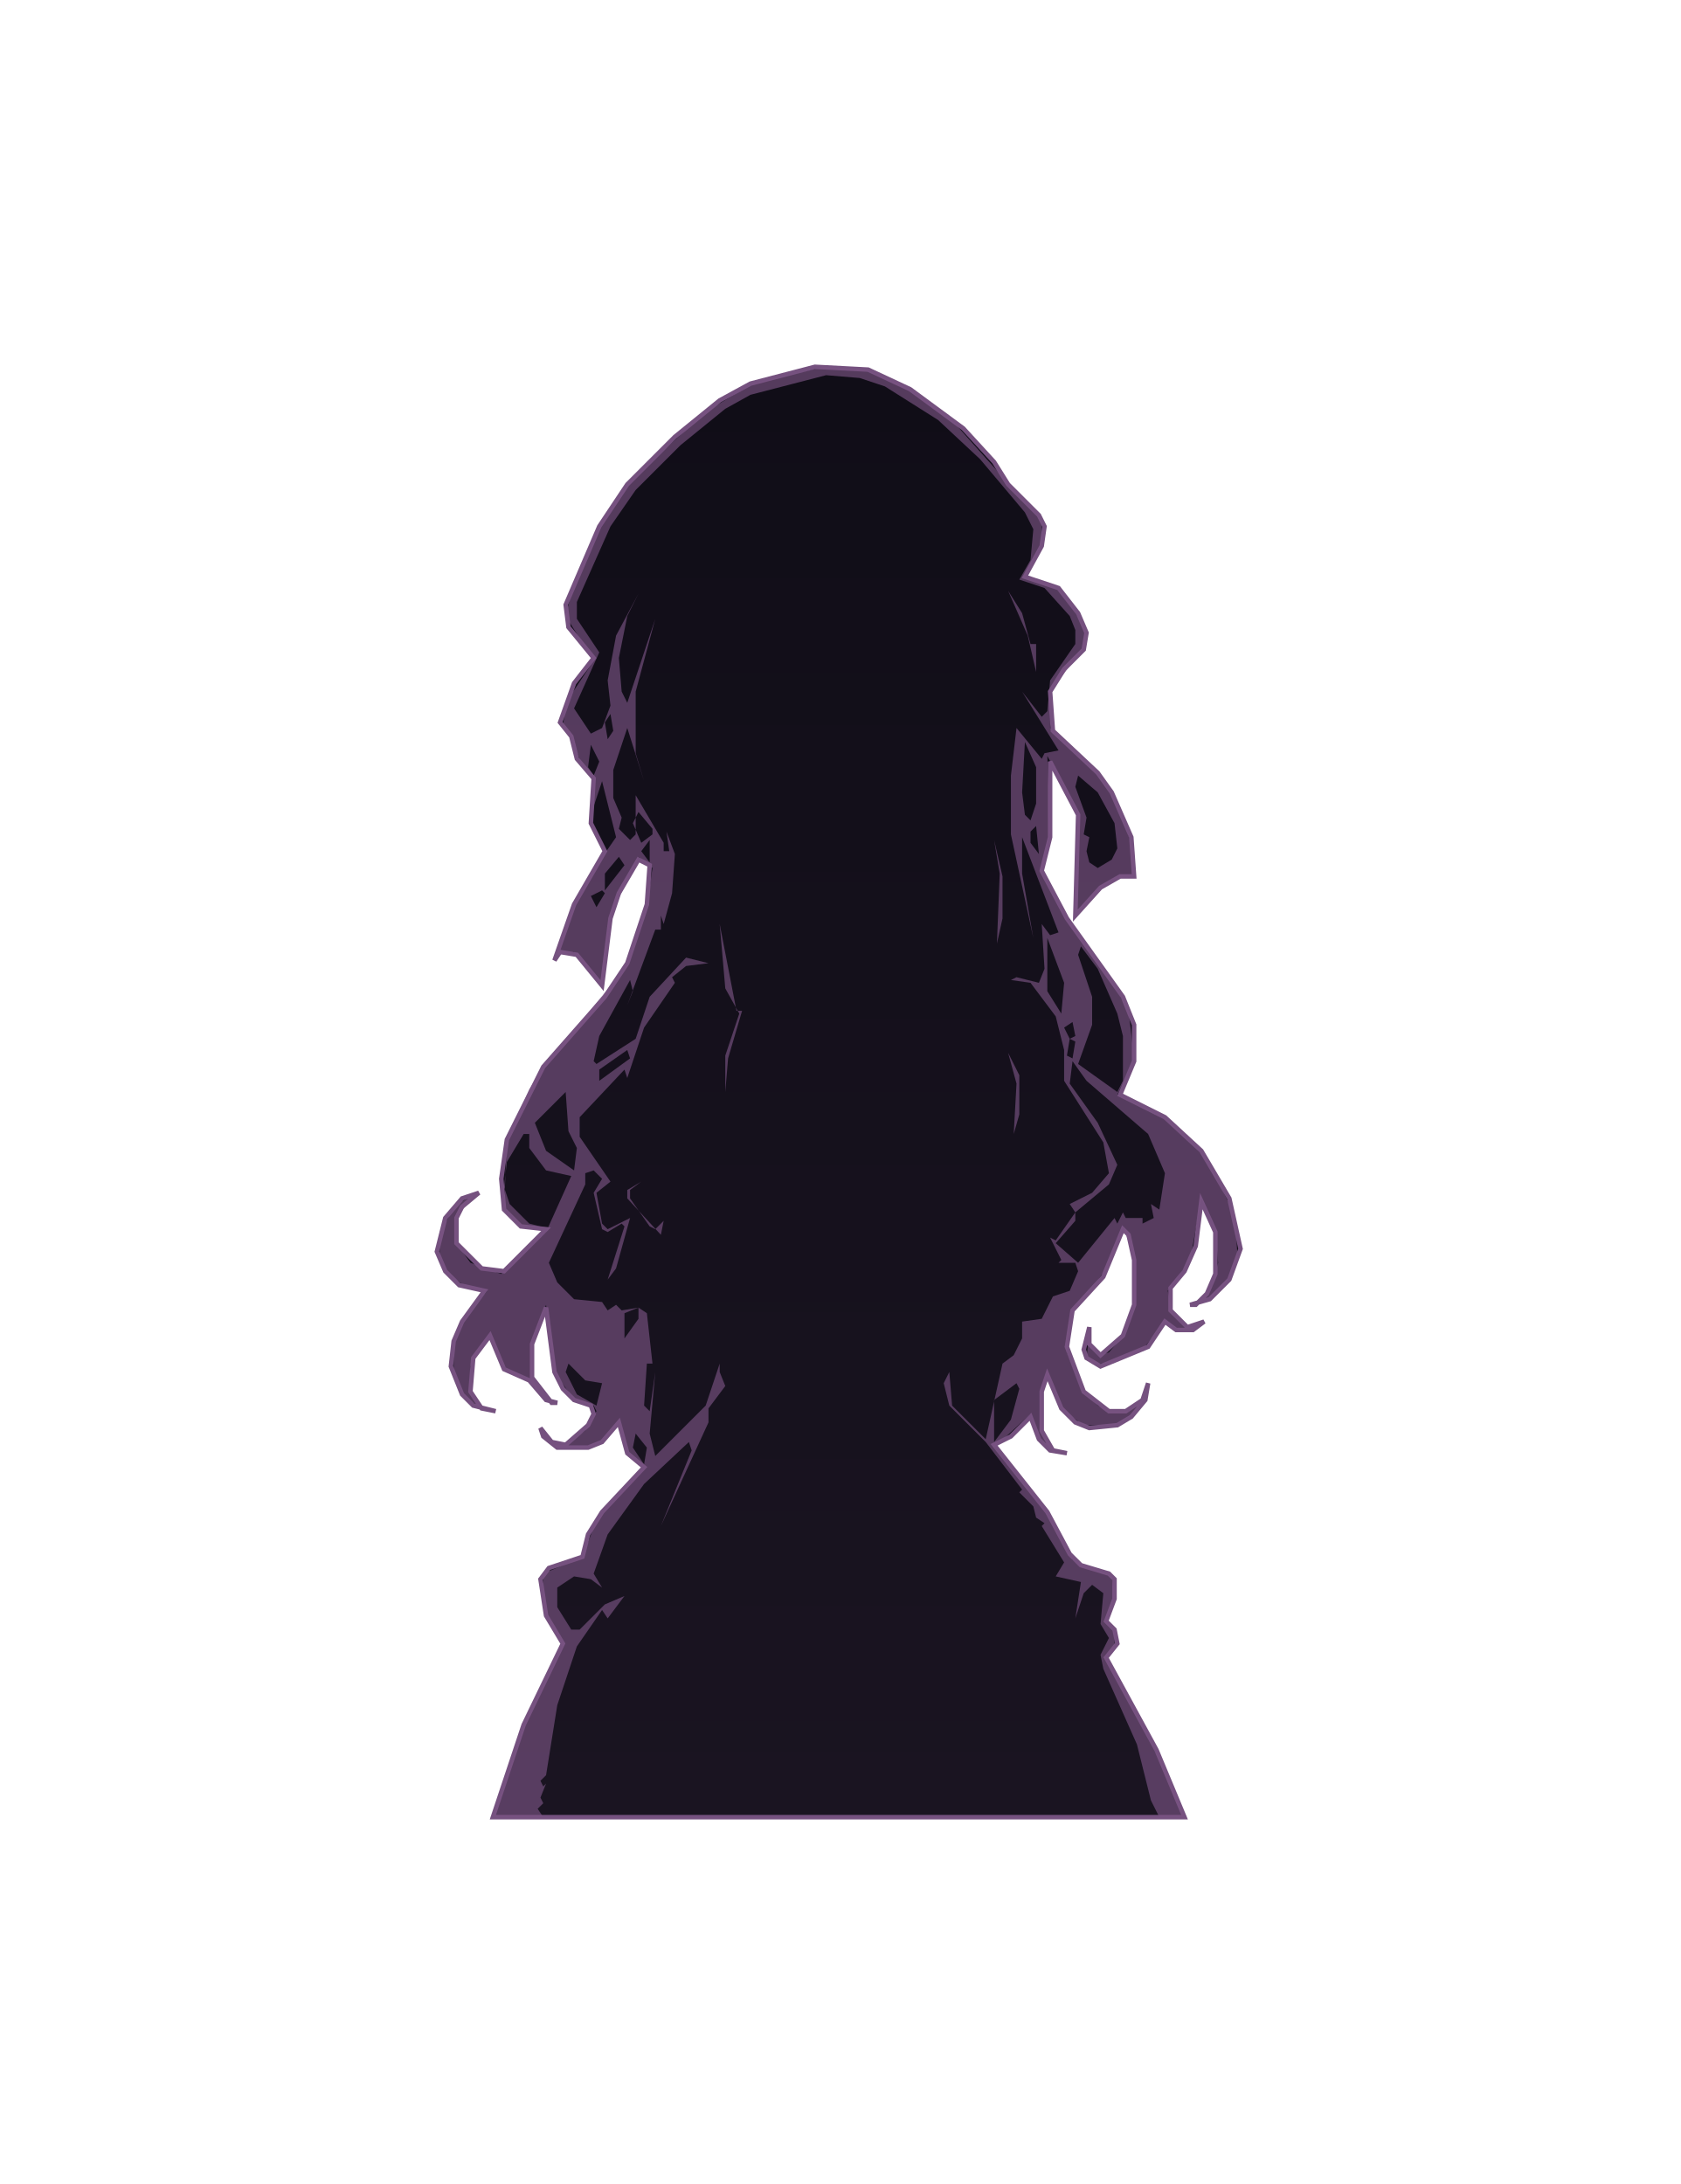
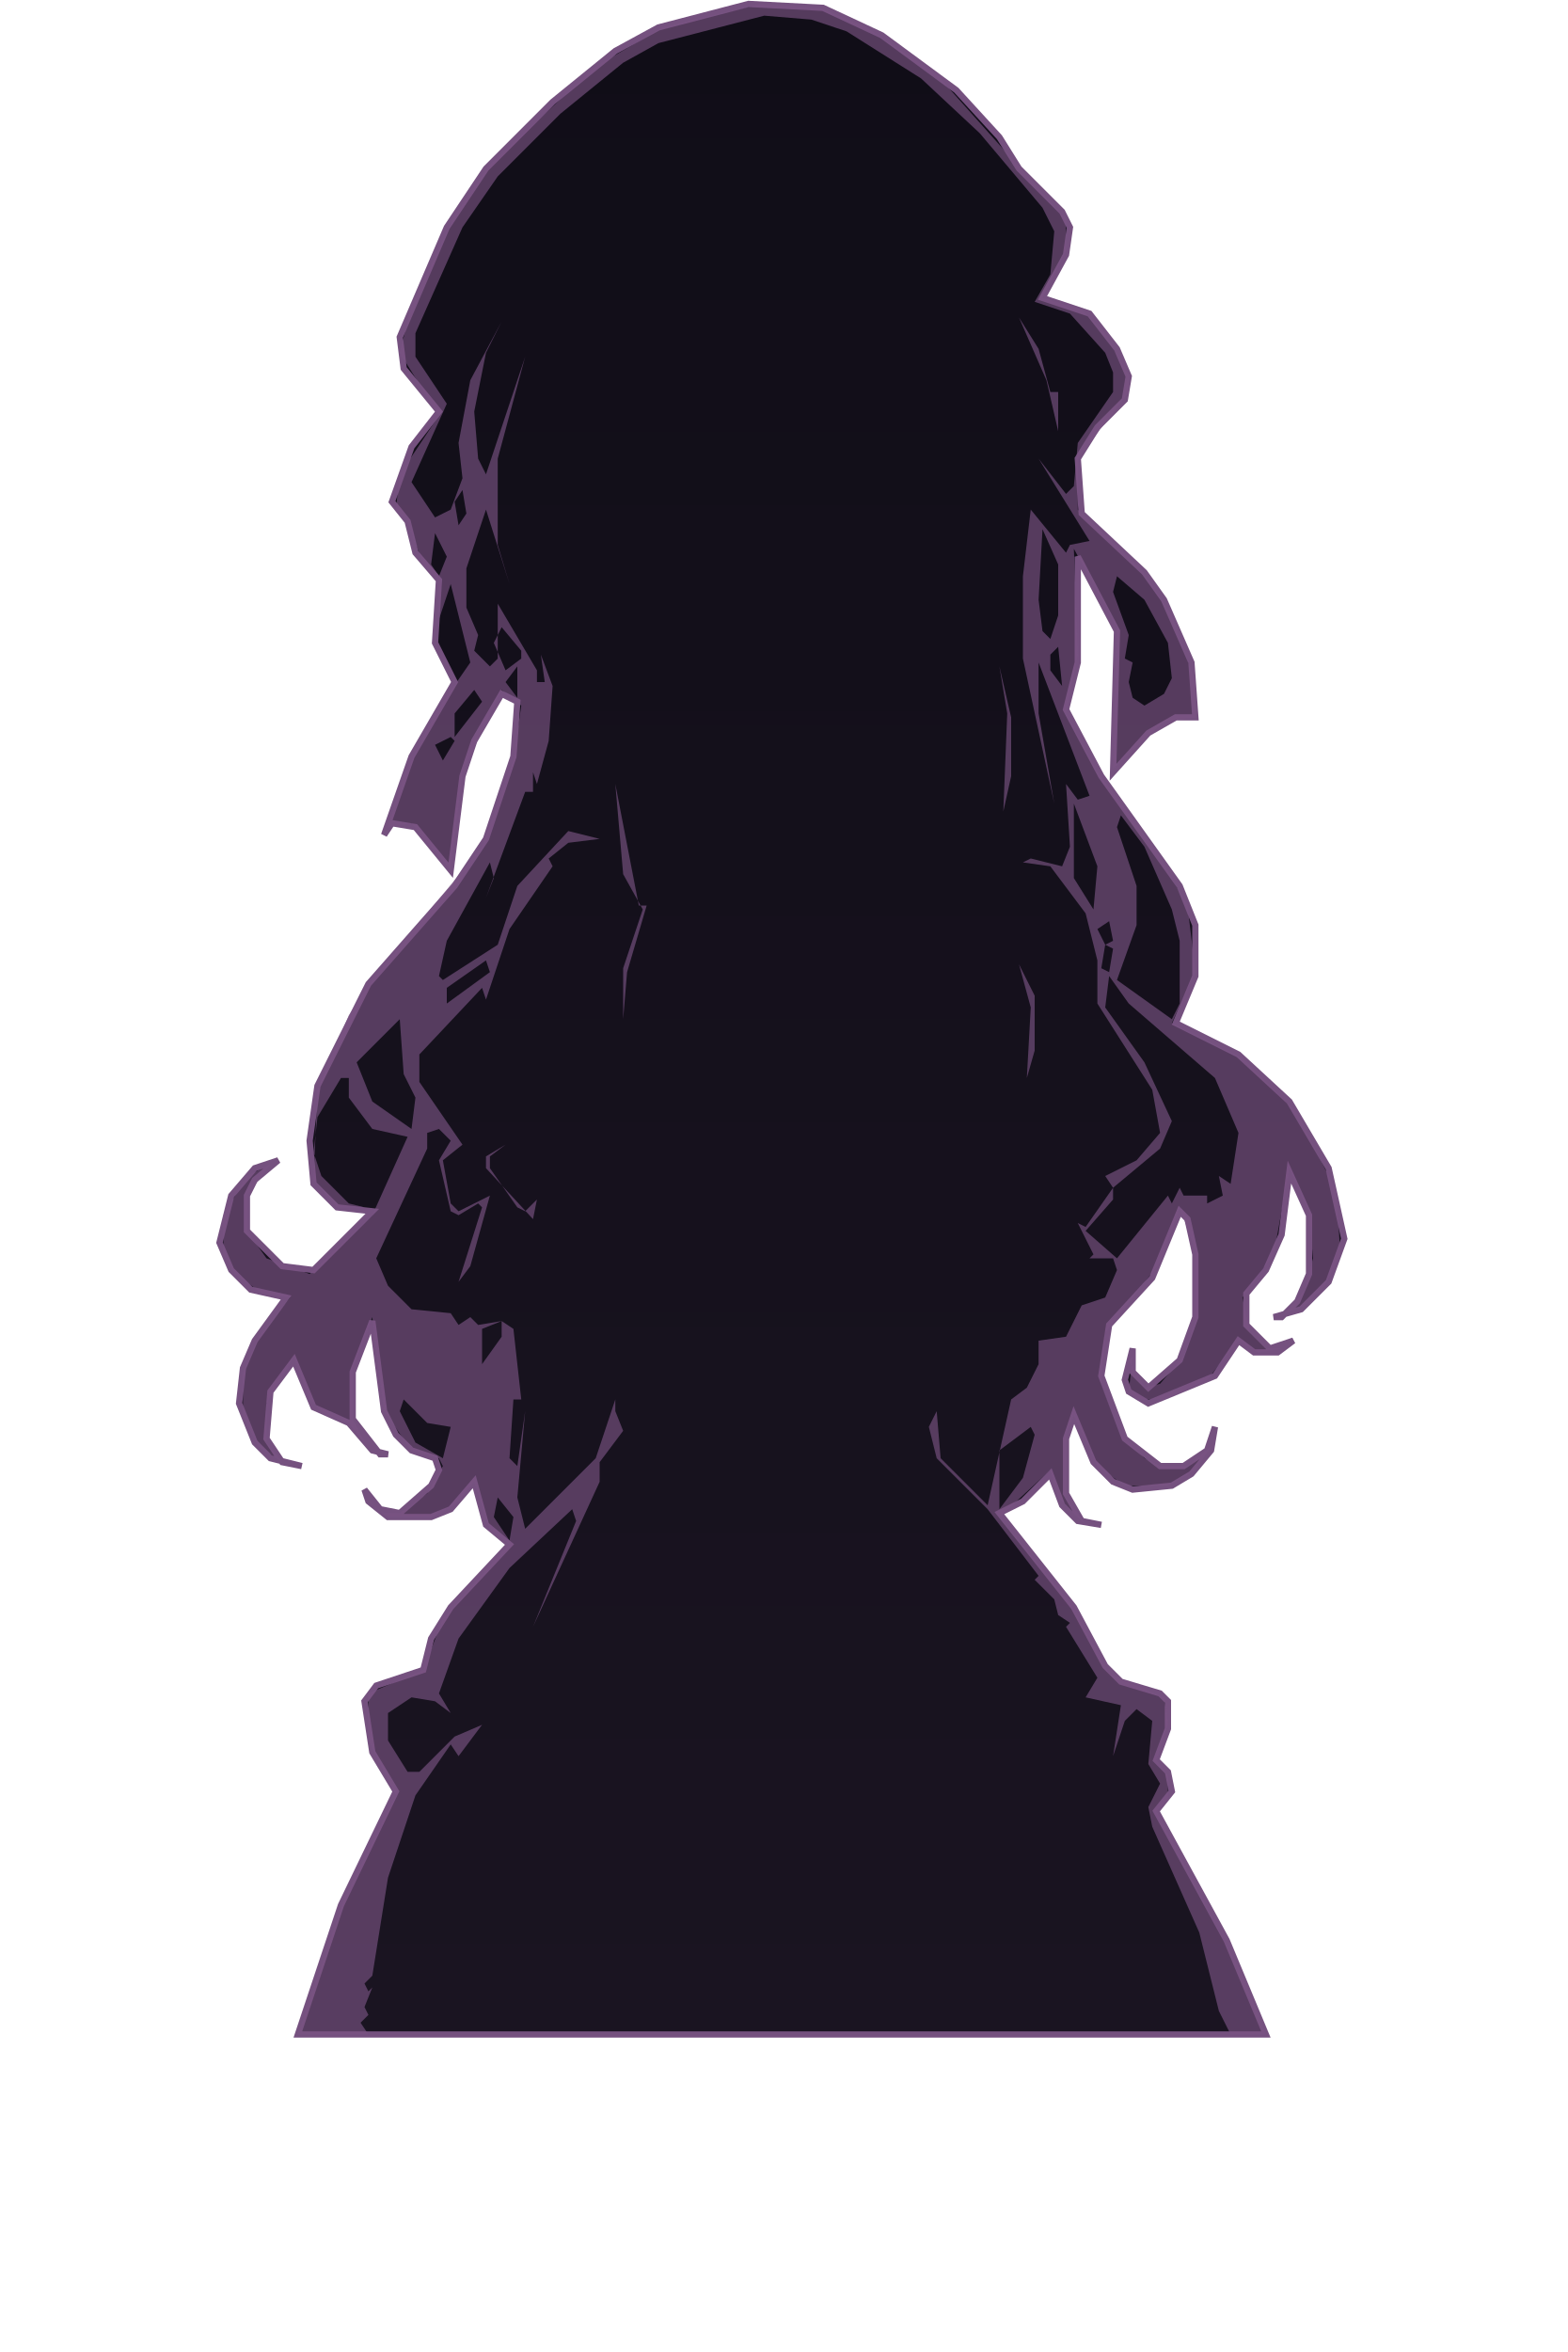
- <svg xmlns="http://www.w3.org/2000/svg" viewBox="-100 -20 600 560" width="400" height="520">
+ <svg xmlns="http://www.w3.org/2000/svg" viewBox="0 0 400 600" width="1024" height="1536">
  <defs>
    <linearGradient id="ink" x2="0" y2="1">
      <stop stop-color="#100d17" />
      <stop offset="1" stop-color="#1a1421" />
    </linearGradient>
  </defs>
  <path fill="url(#ink)" stroke="#75517f" stroke-width="1.6" d="M168,7 L157,13 L141,26 L124,43 L114,58 L102,86 L103,94 L112,105 L105,114 L100,128 L104,133 L106,141 L112,148 L111,164 L116,174 L105,193 L98,213 L100,210 L106,211 L115,222 L118,198 L121,189 L128,177 L132,179 L131,193 L124,214 L116,226 L94,251 L81,277 L79,291 L80,302 L86,308 L95,309 L80,324 L72,323 L63,314 L63,305 L65,301 L71,296 L65,298 L59,305 L56,317 L59,324 L64,329 L73,331 L65,342 L62,349 L61,358 L65,368 L69,372 L77,374 L72,373 L68,367 L69,355 L75,347 L80,359 L89,363 L95,370 L99,371 L97,371 L90,362 L90,350 L95,337 L98,360 L101,366 L105,370 L111,372 L112,375 L110,379 L102,386 L97,385 L93,380 L94,383 L99,387 L110,387 L115,385 L121,378 L124,389 L130,394 L115,410 L110,418 L108,426 L96,430 L93,434 L95,447 L101,457 L87,486 L76,519 L323,519 L313,495 L295,462 L299,457 L298,452 L295,449 L298,441 L298,434 L296,432 L286,429 L282,425 L274,410 L255,386 L261,383 L268,376 L271,384 L275,388 L281,389 L276,388 L272,381 L272,367 L274,361 L279,373 L284,378 L289,380 L299,379 L304,376 L309,370 L310,364 L308,370 L302,374 L296,374 L287,367 L281,351 L283,338 L294,326 L301,309 L303,311 L305,320 L305,336 L301,347 L293,354 L289,350 L289,344 L287,352 L288,355 L293,358 L310,351 L316,342 L320,345 L326,345 L330,342 L324,344 L318,338 L318,330 L323,324 L327,315 L329,299 L334,310 L334,325 L331,332 L327,336 L325,336 L332,334 L339,327 L343,316 L339,298 L329,281 L316,269 L300,261 L305,249 L305,236 L301,226 L281,198 L272,181 L275,169 L275,142 L285,161 L284,197 L293,187 L300,183 L305,183 L304,169 L297,153 L292,146 L276,131 L275,117 L280,109 L287,102 L288,96 L285,89 L278,80 L266,76 L272,65 L273,58 L271,54 L260,43 L255,35 L244,23 L225,9 L210,2 L191,1Z" />
  <path fill="#795383" opacity=".65" d="M169,7 L152,17 L125,42 L116,55 L105,78 L102,90 L112,106 L102,121 L101,130 L104,133 L108,144 L112,148 L112,167 L112,158 L115,149 L120,169 L111,182 L103,198 L99,211 L105,210 L115,222 L118,197 L128,176 L133,180 L131,194 L123,216 L95,250 L89,259 L81,278 L80,301 L86,308 L93,308 L89,307 L82,300 L80,294 L81,285 L87,275 L89,275 L89,280 L95,288 L104,290 L95,310 L79,325 L68,321 L63,314 L63,305 L69,297 L63,300 L57,310 L57,320 L60,325 L67,330 L74,331 L66,341 L62,350 L62,361 L66,369 L72,373 L68,368 L68,358 L75,346 L79,357 L83,361 L89,363 L93,368 L90,362 L90,349 L95,336 L98,360 L105,370 L112,372 L113,374 L109,381 L102,386 L98,386 L94,383 L99,387 L110,387 L116,384 L121,378 L125,390 L130,394 L113,413 L108,426 L94,432 L94,444 L101,458 L88,484 L76,519 L94,519 L92,516 L94,514 L93,512 L95,507 L94,508 L93,506 L95,504 L99,479 L106,458 L115,445 L117,448 L123,440 L116,443 L107,452 L104,452 L99,444 L99,437 L105,433 L111,434 L115,437 L112,432 L117,418 L130,400 L146,385 L147,388 L136,415 L153,378 L153,373 L159,365 L157,360 L157,350 L157,357 L152,372 L134,390 L132,382 L134,360 L132,374 L130,372 L131,357 L133,357 L131,339 L128,337 L122,338 L120,336 L117,338 L115,335 L105,334 L99,328 L96,321 L109,293 L109,289 L112,288 L115,291 L112,296 L115,309 L117,310 L122,307 L123,308 L117,327 L120,323 L125,305 L117,309 L115,307 L113,296 L118,292 L107,276 L107,269 L123,252 L124,255 L130,237 L141,221 L140,219 L145,215 L153,214 L145,212 L132,226 L127,241 L113,250 L112,249 L114,240 L125,220 L126,224 L124,229 L134,202 L136,202 L136,197 L137,200 L140,189 L141,175 L138,167 L139,174 L137,174 L137,171 L127,154 L127,168 L125,170 L121,166 L122,162 L119,155 L119,145 L124,130 L130,149 L127,139 L127,117 L134,91 L124,121 L122,117 L121,105 L124,90 L128,82 L120,97 L117,113 L118,122 L115,130 L111,132 L105,123 L114,103 L106,91 L106,85 L118,58 L127,45 L143,29 L159,16 L168,11 L195,4 L207,5 L216,8 L235,20 L250,34 L266,53 L269,59 L268,70 L264,77 L273,80 L282,90 L284,95 L284,100 L275,113 L274,124 L272,126 L265,117 L278,138 L273,139 L272,141 L263,130 L261,147 L261,168 L269,205 L265,182 L265,169 L278,203 L275,204 L272,200 L273,216 L271,221 L263,219 L257,222 L261,220 L268,221 L277,233 L280,245 L280,256 L294,278 L296,289 L290,296 L282,300 L284,303 L277,313 L275,312 L279,320 L278,321 L284,321 L285,324 L282,331 L276,333 L272,341 L265,342 L265,348 L262,354 L258,357 L252,384 L240,372 L239,360 L237,364 L239,372 L252,385 L265,402 L264,403 L269,408 L270,412 L273,414 L272,415 L280,428 L277,433 L286,435 L284,448 L287,439 L290,436 L294,439 L293,450 L296,455 L293,461 L294,466 L306,493 L311,513 L314,519 L323,519 L317,504 L295,462 L298,459 L298,453 L295,449 L298,440 L297,433 L283,427 L273,409 L255,387 L268,375 L270,382 L277,389 L272,382 L272,366 L274,361 L280,374 L287,379 L298,379 L305,375 L309,369 L303,374 L296,374 L292,372 L286,366 L281,353 L282,340 L296,322 L301,308 L305,319 L305,337 L302,346 L296,353 L292,354 L288,347 L289,346 L288,355 L290,357 L297,357 L308,352 L316,342 L321,345 L327,344 L323,344 L319,340 L317,331 L325,320 L329,298 L334,309 L335,321 L333,329 L328,335 L333,333 L338,328 L342,320 L341,304 L331,284 L317,270 L299,261 L305,248 L303,231 L295,217 L280,197 L272,182 L275,167 L274,140 L285,160 L284,196 L297,184 L305,183 L305,174 L299,157 L291,145 L275,130 L275,117 L288,100 L288,96 L282,85 L276,79 L266,76 L272,64 L272,56 L239,19 L221,7 L209,2 L194,1Z M283,249 L288,256 L310,275 L316,289 L314,302 L311,300 L312,305 L308,307 L308,305 L302,305 L301,303 L299,307 L298,305 L285,321 L277,314 L284,306 L284,303 L296,293 L299,286 L292,271 L282,257Z M286,208 L292,216 L299,232 L301,240 L301,256 L299,260 L285,250 L290,236 L290,226 L285,211Z M285,147 L292,153 L298,164 L299,173 L297,177 L292,180 L289,178 L288,174 L289,169 L287,168 L288,162 L284,151Z M102,260 L103,274 L106,280 L105,288 L95,281 L91,271Z M263,364 L264,366 L261,377 L255,385 L255,370Z M274,205 L280,221 L279,232 L274,224Z M266,135 L270,144 L270,157 L268,163 L266,161 L265,153Z M103,357 L109,363 L115,364 L113,372 L106,368 L102,360Z M128,160 L133,166 L133,168 L129,171 L126,164Z M124,245 L125,248 L114,256 L114,252Z M157,200 L159,223 L164,232 L159,247 L159,260 L160,248 L165,231 L163,231Z M121,176 L123,179 L116,188 L116,182Z M128,337 L128,341 L123,348 L123,339Z M127,382 L131,387 L130,393 L126,387Z M111,136 L114,142 L112,147 L110,144Z M260,246 L263,257 L262,275 L264,268 L264,254Z M255,170 L257,182 L256,207 L258,198 L258,183Z M270,165 L271,175 L268,171 L268,167Z M260,81 L267,97 L270,110 L270,120 L270,100 L268,100 L265,89Z M132,170 L132,178 L129,174Z M118,125 L119,131 L117,134 L116,128Z M282,241 L284,242 L283,248 L281,247Z M283,235 L284,240 L282,241 L280,237Z M129,292 L124,295 L124,298 L136,311 L137,306 L134,309 L132,308 L125,298 L125,295Z M115,188 L116,189 L113,194 L111,190Z" />
</svg>
